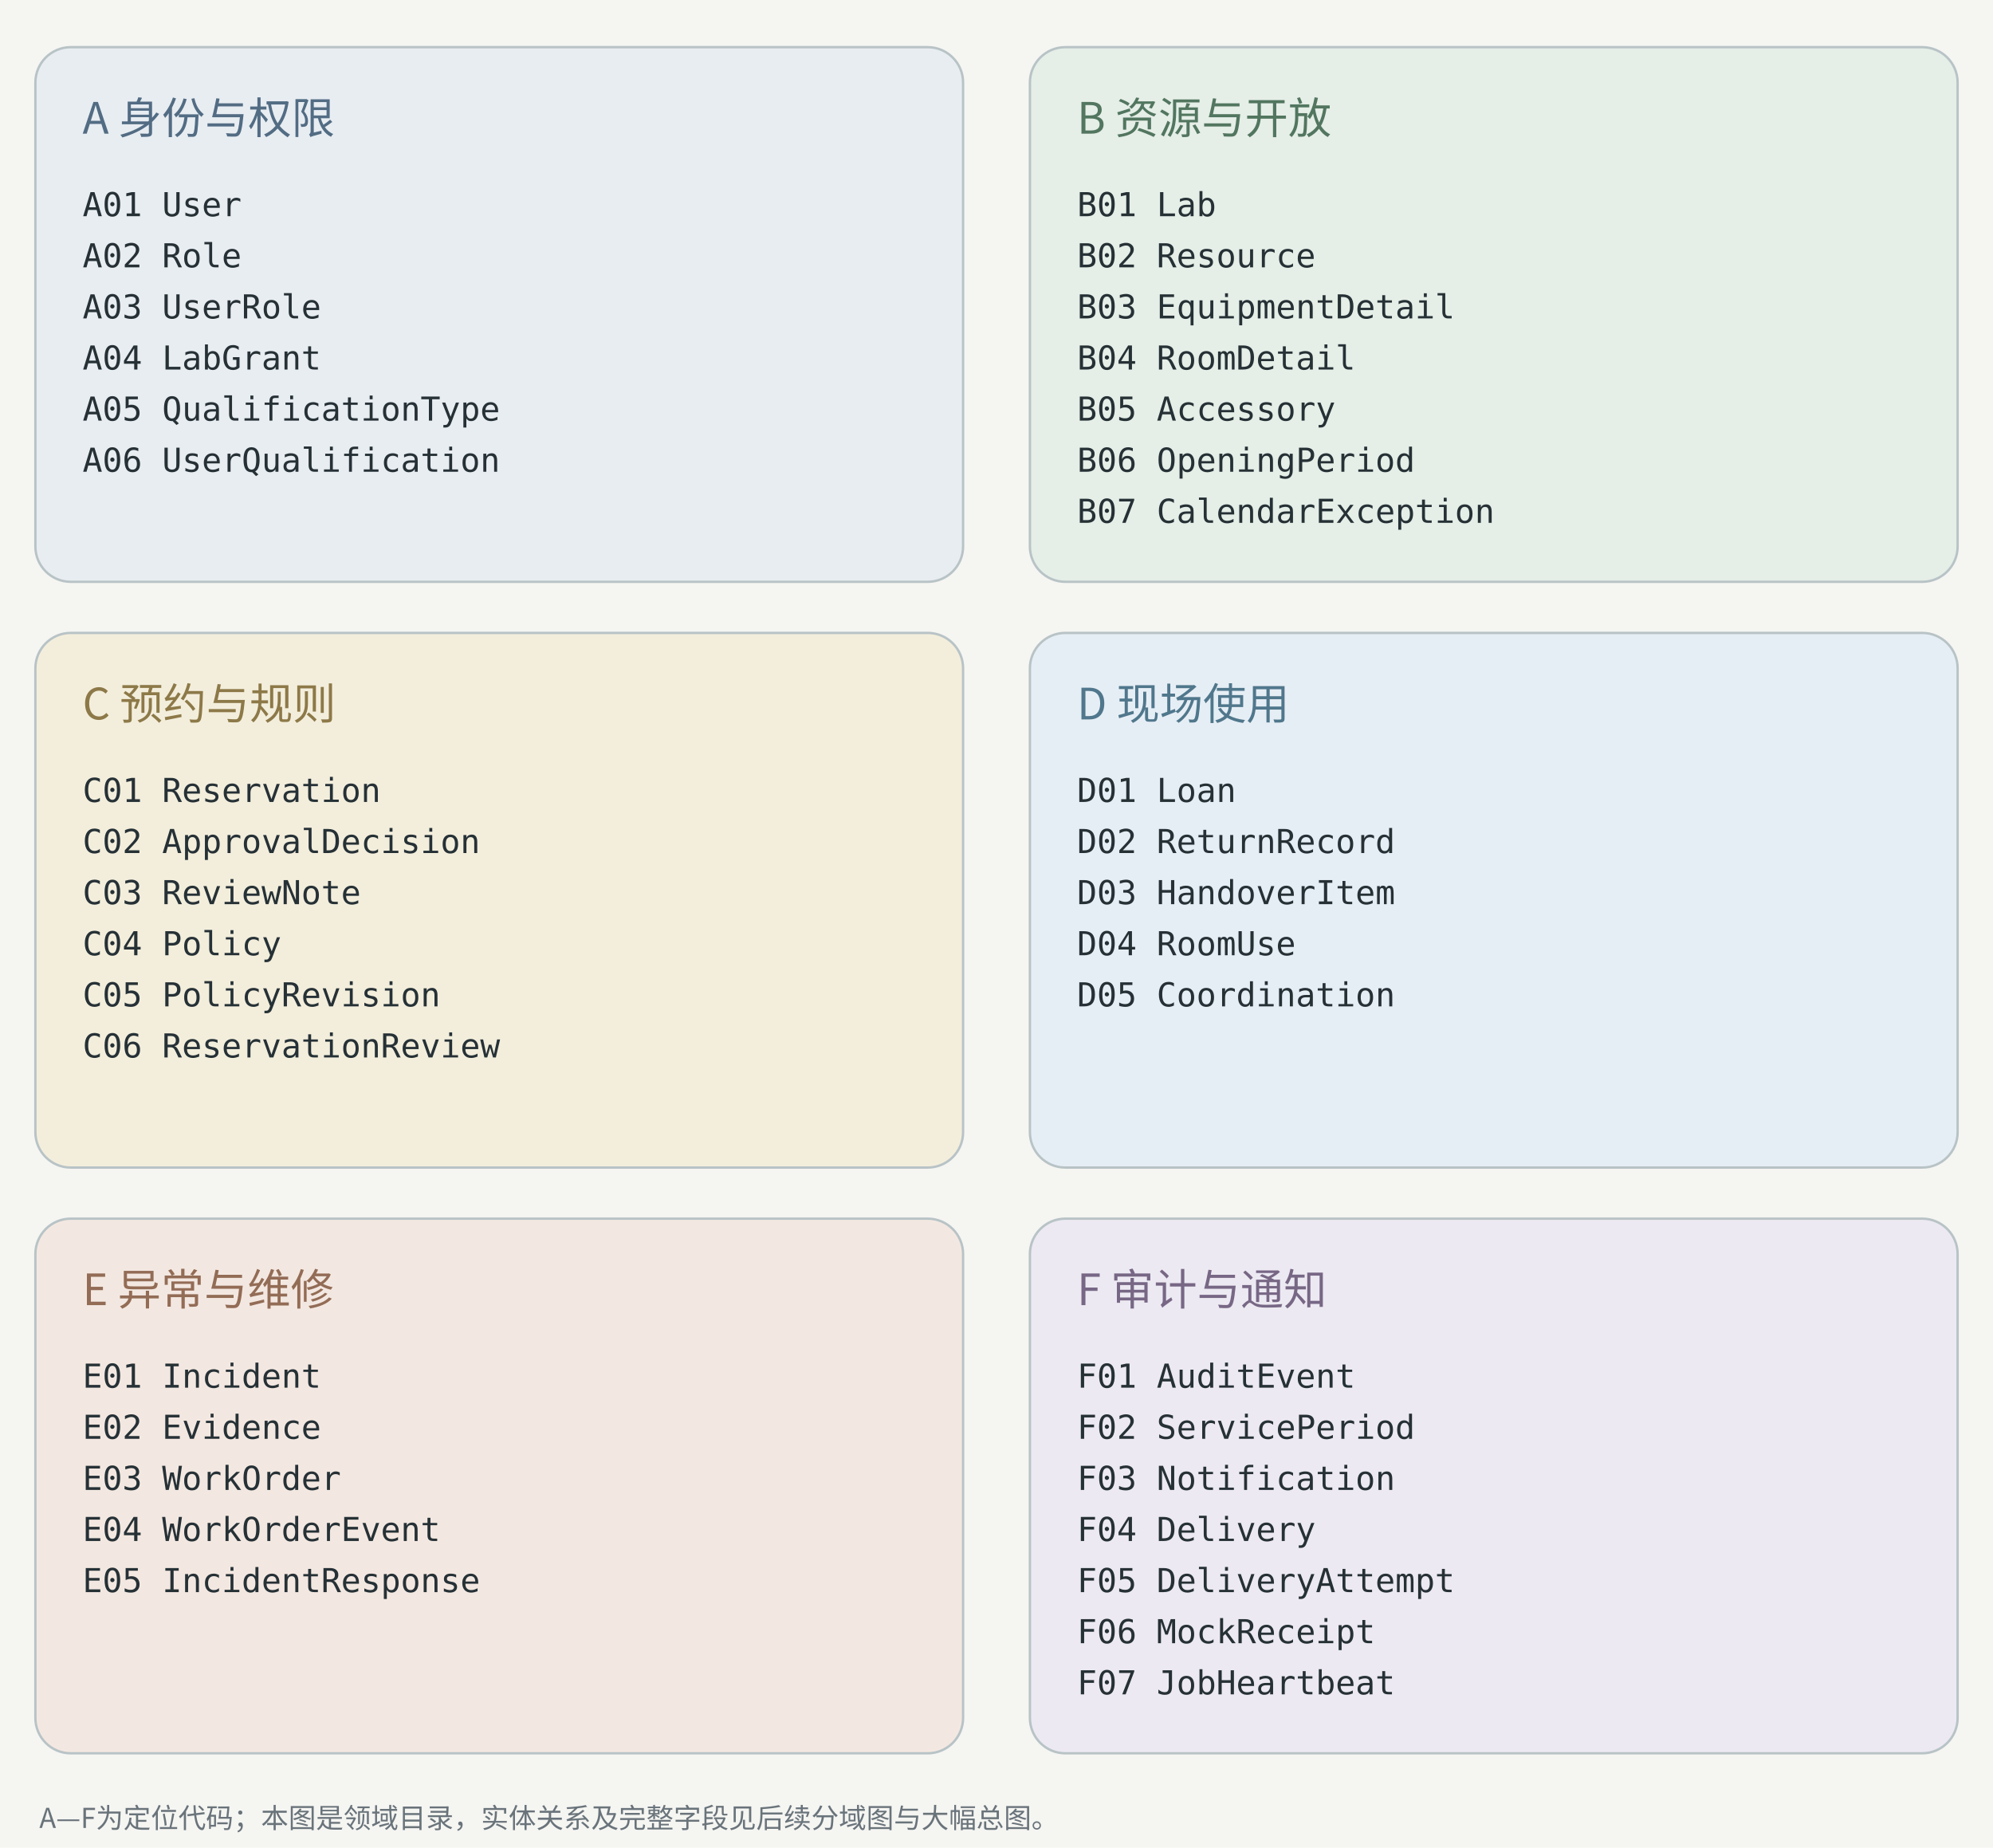
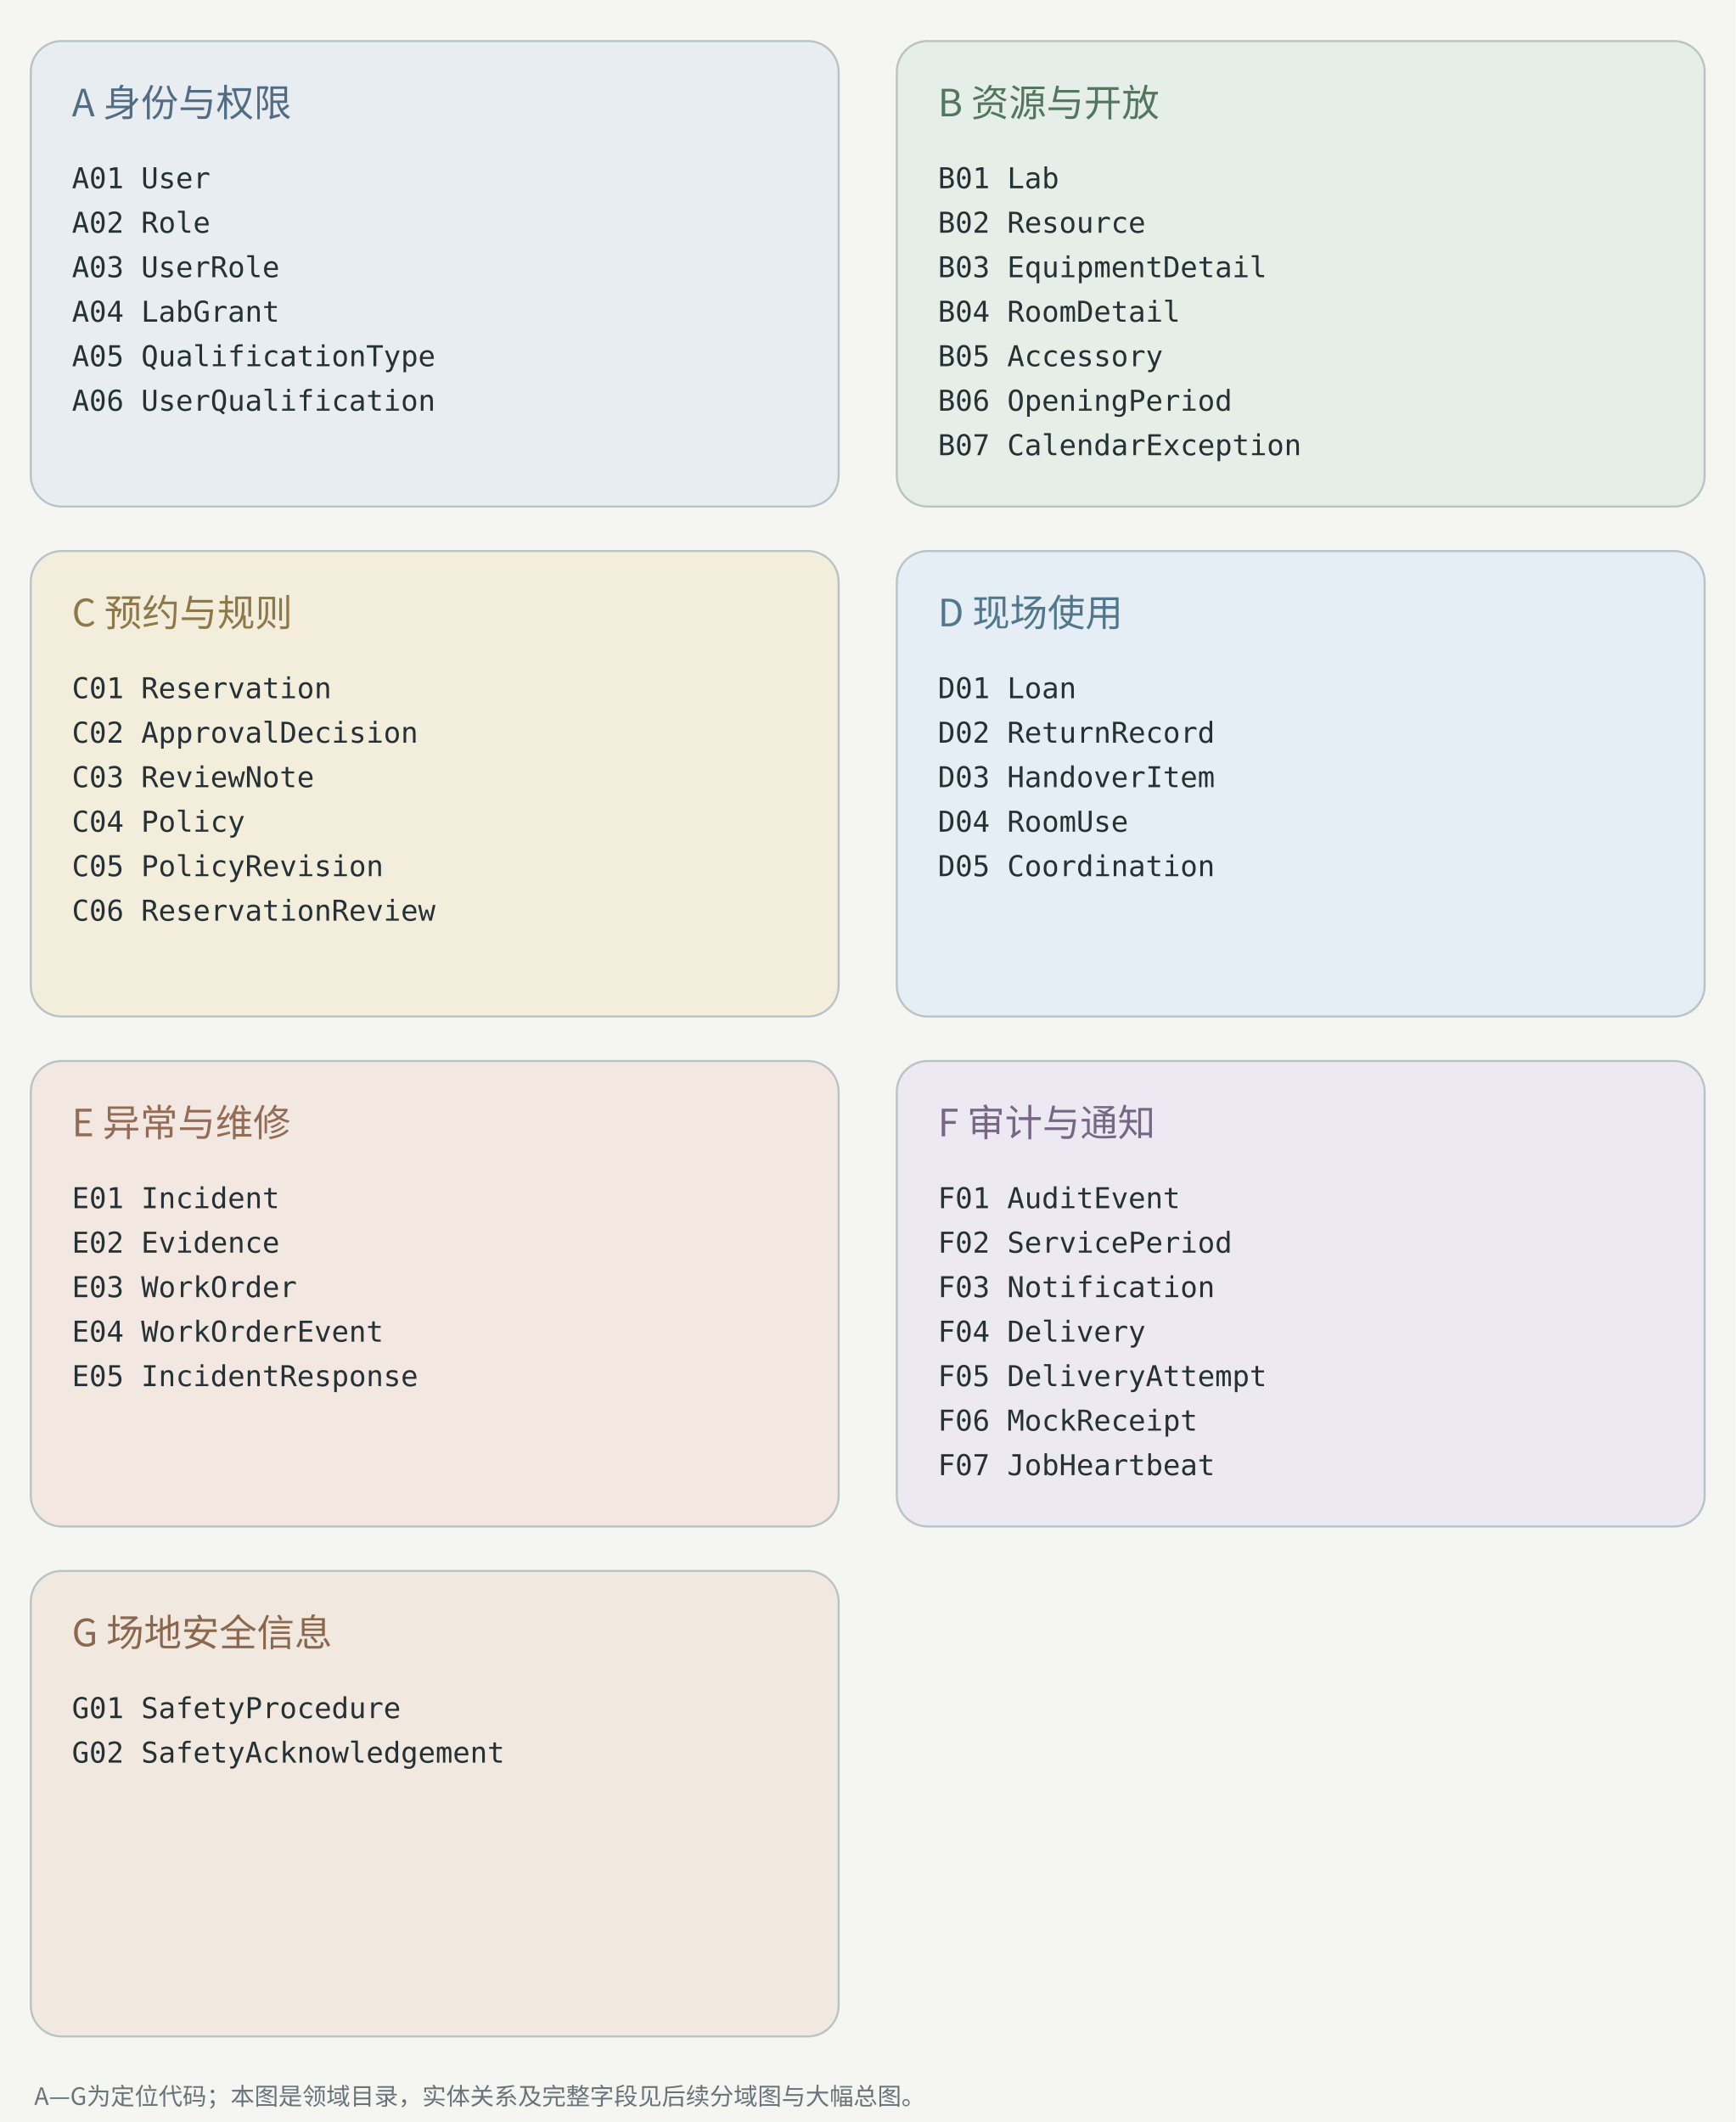
- <svg xmlns="http://www.w3.org/2000/svg" width="507" height="470" viewBox="0 0 507 470" role="img">
-   <rect x="0" y="0" width="507" height="470" rx="0" fill="#f5f5f2" stroke="none" stroke-width="0.7" />
+ <svg xmlns="http://www.w3.org/2000/svg" width="507" height="620" viewBox="0 0 507 620" role="img">
+   <rect x="0" y="0" width="507" height="620" rx="0" fill="#f5f5f2" stroke="none" stroke-width="0.7" />
  <rect x="9" y="12" width="236" height="136" rx="9" fill="#e8edf2" stroke="#b8c3c6" stroke-width="0.6" />
  <text x="21" y="34" font-size="11" fill="#526c83" font-family="Microsoft YaHei,Noto Sans CJK SC,sans-serif" text-anchor="start">A  身份与权限</text>
  <text x="21" y="55" font-size="8.4" fill="#263136" font-family="Consolas,monospace" text-anchor="start">A01  User</text>
  <text x="21" y="68" font-size="8.4" fill="#263136" font-family="Consolas,monospace" text-anchor="start">A02  Role</text>
  <text x="21" y="81" font-size="8.4" fill="#263136" font-family="Consolas,monospace" text-anchor="start">A03  UserRole</text>
  <text x="21" y="94" font-size="8.4" fill="#263136" font-family="Consolas,monospace" text-anchor="start">A04  LabGrant</text>
  <text x="21" y="107" font-size="8.4" fill="#263136" font-family="Consolas,monospace" text-anchor="start">A05  QualificationType</text>
  <text x="21" y="120" font-size="8.4" fill="#263136" font-family="Consolas,monospace" text-anchor="start">A06  UserQualification</text>
  <rect x="262" y="12" width="236" height="136" rx="9" fill="#e5eee7" stroke="#b8c3c6" stroke-width="0.6" />
  <text x="274" y="34" font-size="11" fill="#52765f" font-family="Microsoft YaHei,Noto Sans CJK SC,sans-serif" text-anchor="start">B  资源与开放</text>
  <text x="274" y="55" font-size="8.4" fill="#263136" font-family="Consolas,monospace" text-anchor="start">B01  Lab</text>
  <text x="274" y="68" font-size="8.4" fill="#263136" font-family="Consolas,monospace" text-anchor="start">B02  Resource</text>
  <text x="274" y="81" font-size="8.4" fill="#263136" font-family="Consolas,monospace" text-anchor="start">B03  EquipmentDetail</text>
  <text x="274" y="94" font-size="8.4" fill="#263136" font-family="Consolas,monospace" text-anchor="start">B04  RoomDetail</text>
  <text x="274" y="107" font-size="8.4" fill="#263136" font-family="Consolas,monospace" text-anchor="start">B05  Accessory</text>
  <text x="274" y="120" font-size="8.4" fill="#263136" font-family="Consolas,monospace" text-anchor="start">B06  OpeningPeriod</text>
  <text x="274" y="133" font-size="8.4" fill="#263136" font-family="Consolas,monospace" text-anchor="start">B07  CalendarException</text>
  <rect x="9" y="161" width="236" height="136" rx="9" fill="#f3eedc" stroke="#b8c3c6" stroke-width="0.6" />
  <text x="21" y="183" font-size="11" fill="#8d7948" font-family="Microsoft YaHei,Noto Sans CJK SC,sans-serif" text-anchor="start">C  预约与规则</text>
  <text x="21" y="204" font-size="8.4" fill="#263136" font-family="Consolas,monospace" text-anchor="start">C01  Reservation</text>
  <text x="21" y="217" font-size="8.4" fill="#263136" font-family="Consolas,monospace" text-anchor="start">C02  ApprovalDecision</text>
  <text x="21" y="230" font-size="8.4" fill="#263136" font-family="Consolas,monospace" text-anchor="start">C03  ReviewNote</text>
  <text x="21" y="243" font-size="8.4" fill="#263136" font-family="Consolas,monospace" text-anchor="start">C04  Policy</text>
  <text x="21" y="256" font-size="8.4" fill="#263136" font-family="Consolas,monospace" text-anchor="start">C05  PolicyRevision</text>
  <text x="21" y="269" font-size="8.4" fill="#263136" font-family="Consolas,monospace" text-anchor="start">C06  ReservationReview</text>
  <rect x="262" y="161" width="236" height="136" rx="9" fill="#e6eef5" stroke="#b8c3c6" stroke-width="0.6" />
  <text x="274" y="183" font-size="11" fill="#50778c" font-family="Microsoft YaHei,Noto Sans CJK SC,sans-serif" text-anchor="start">D  现场使用</text>
  <text x="274" y="204" font-size="8.4" fill="#263136" font-family="Consolas,monospace" text-anchor="start">D01  Loan</text>
  <text x="274" y="217" font-size="8.4" fill="#263136" font-family="Consolas,monospace" text-anchor="start">D02  ReturnRecord</text>
  <text x="274" y="230" font-size="8.4" fill="#263136" font-family="Consolas,monospace" text-anchor="start">D03  HandoverItem</text>
  <text x="274" y="243" font-size="8.4" fill="#263136" font-family="Consolas,monospace" text-anchor="start">D04  RoomUse</text>
  <text x="274" y="256" font-size="8.4" fill="#263136" font-family="Consolas,monospace" text-anchor="start">D05  Coordination</text>
  <rect x="9" y="310" width="236" height="136" rx="9" fill="#f3e8e1" stroke="#b8c3c6" stroke-width="0.6" />
  <text x="21" y="332" font-size="11" fill="#936c56" font-family="Microsoft YaHei,Noto Sans CJK SC,sans-serif" text-anchor="start">E  异常与维修</text>
  <text x="21" y="353" font-size="8.4" fill="#263136" font-family="Consolas,monospace" text-anchor="start">E01  Incident</text>
  <text x="21" y="366" font-size="8.4" fill="#263136" font-family="Consolas,monospace" text-anchor="start">E02  Evidence</text>
  <text x="21" y="379" font-size="8.4" fill="#263136" font-family="Consolas,monospace" text-anchor="start">E03  WorkOrder</text>
  <text x="21" y="392" font-size="8.4" fill="#263136" font-family="Consolas,monospace" text-anchor="start">E04  WorkOrderEvent</text>
  <text x="21" y="405" font-size="8.4" fill="#263136" font-family="Consolas,monospace" text-anchor="start">E05  IncidentResponse</text>
  <rect x="262" y="310" width="236" height="136" rx="9" fill="#ece9f2" stroke="#b8c3c6" stroke-width="0.6" />
  <text x="274" y="332" font-size="11" fill="#776785" font-family="Microsoft YaHei,Noto Sans CJK SC,sans-serif" text-anchor="start">F  审计与通知</text>
  <text x="274" y="353" font-size="8.4" fill="#263136" font-family="Consolas,monospace" text-anchor="start">F01  AuditEvent</text>
  <text x="274" y="366" font-size="8.4" fill="#263136" font-family="Consolas,monospace" text-anchor="start">F02  ServicePeriod</text>
  <text x="274" y="379" font-size="8.4" fill="#263136" font-family="Consolas,monospace" text-anchor="start">F03  Notification</text>
  <text x="274" y="392" font-size="8.4" fill="#263136" font-family="Consolas,monospace" text-anchor="start">F04  Delivery</text>
  <text x="274" y="405" font-size="8.4" fill="#263136" font-family="Consolas,monospace" text-anchor="start">F05  DeliveryAttempt</text>
  <text x="274" y="418" font-size="8.4" fill="#263136" font-family="Consolas,monospace" text-anchor="start">F06  MockReceipt</text>
  <text x="274" y="431" font-size="8.4" fill="#263136" font-family="Consolas,monospace" text-anchor="start">F07  JobHeartbeat</text>
-   <text x="10" y="465" font-size="7" fill="#69737a" font-family="Microsoft YaHei,Noto Sans CJK SC,sans-serif" text-anchor="start">A—F为定位代码；本图是领域目录，实体关系及完整字段见后续分域图与大幅总图。</text>
+   <rect x="9" y="459" width="236" height="136" rx="9" fill="#f1e9df" stroke="#b8c3c6" stroke-width="0.6" />
+   <text x="21" y="481" font-size="11" fill="#8a674d" font-family="Microsoft YaHei,Noto Sans CJK SC,sans-serif" text-anchor="start">G  场地安全信息</text>
+   <text x="21" y="502" font-size="8.4" fill="#263136" font-family="Consolas,monospace" text-anchor="start">G01  SafetyProcedure</text>
+   <text x="21" y="515" font-size="8.4" fill="#263136" font-family="Consolas,monospace" text-anchor="start">G02  SafetyAcknowledgement</text>
+   <text x="10" y="615" font-size="7" fill="#69737a" font-family="Microsoft YaHei,Noto Sans CJK SC,sans-serif" text-anchor="start">A—G为定位代码；本图是领域目录，实体关系及完整字段见后续分域图与大幅总图。</text>
</svg>
